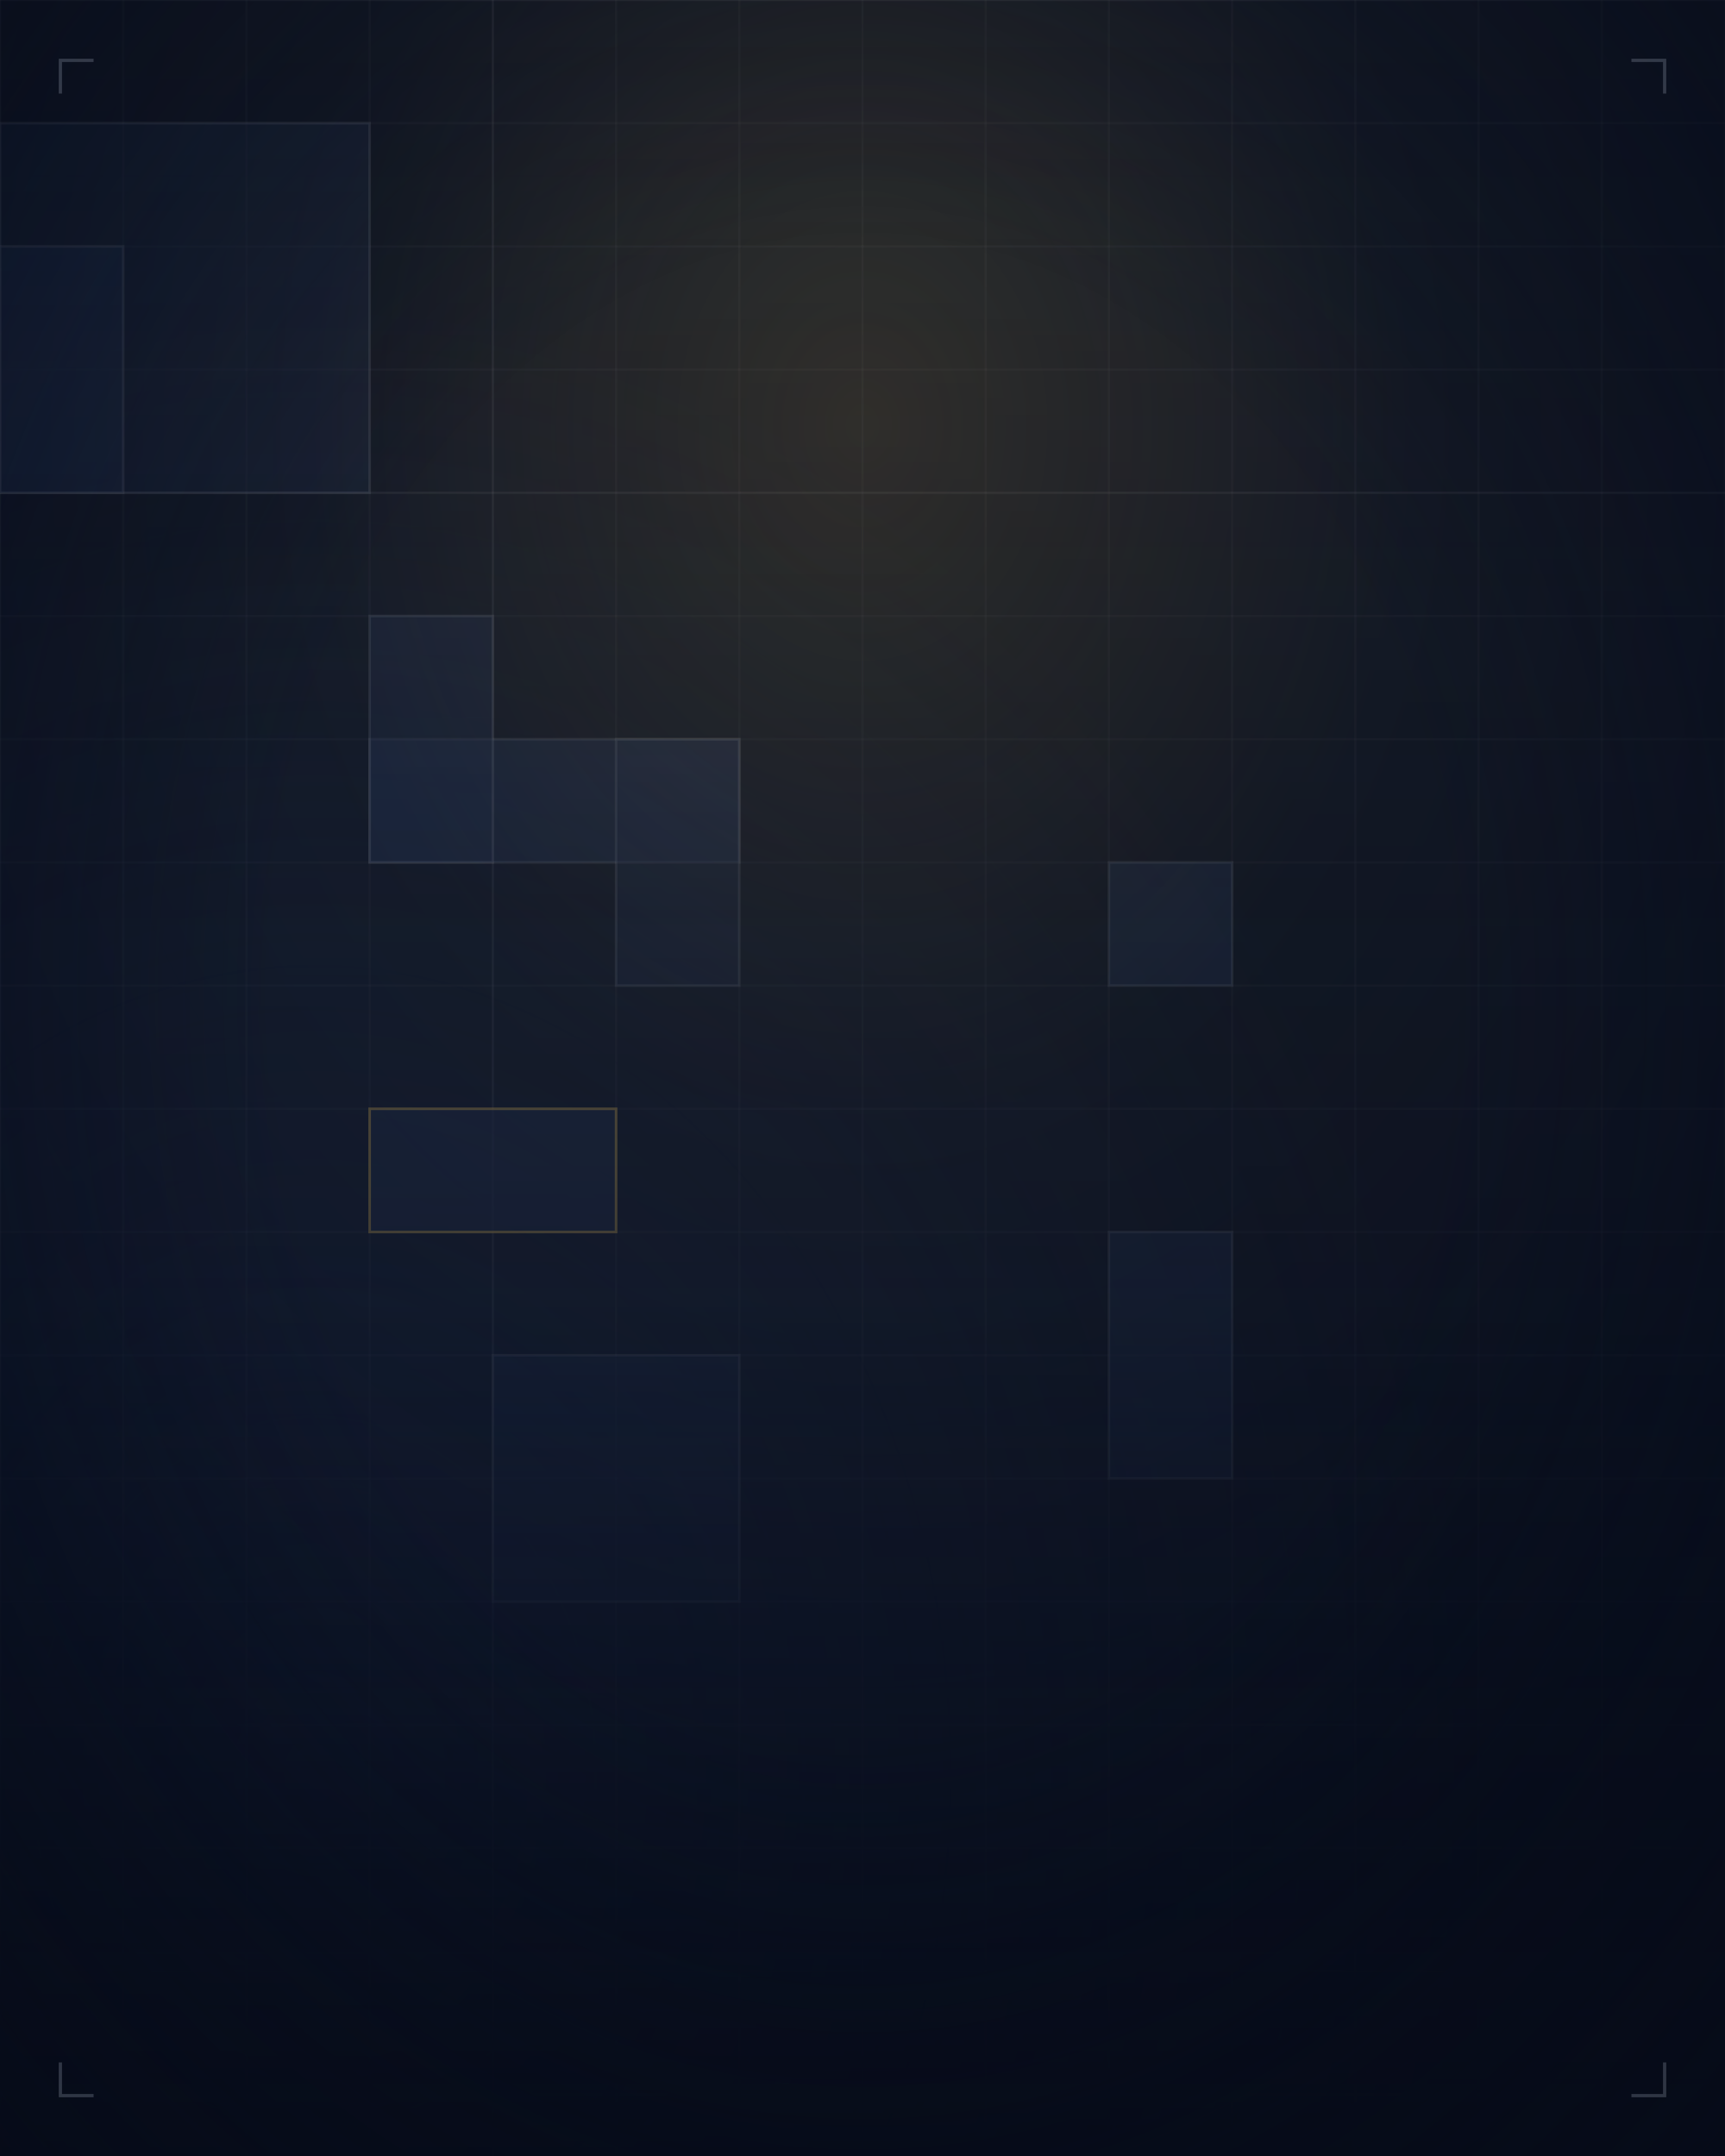
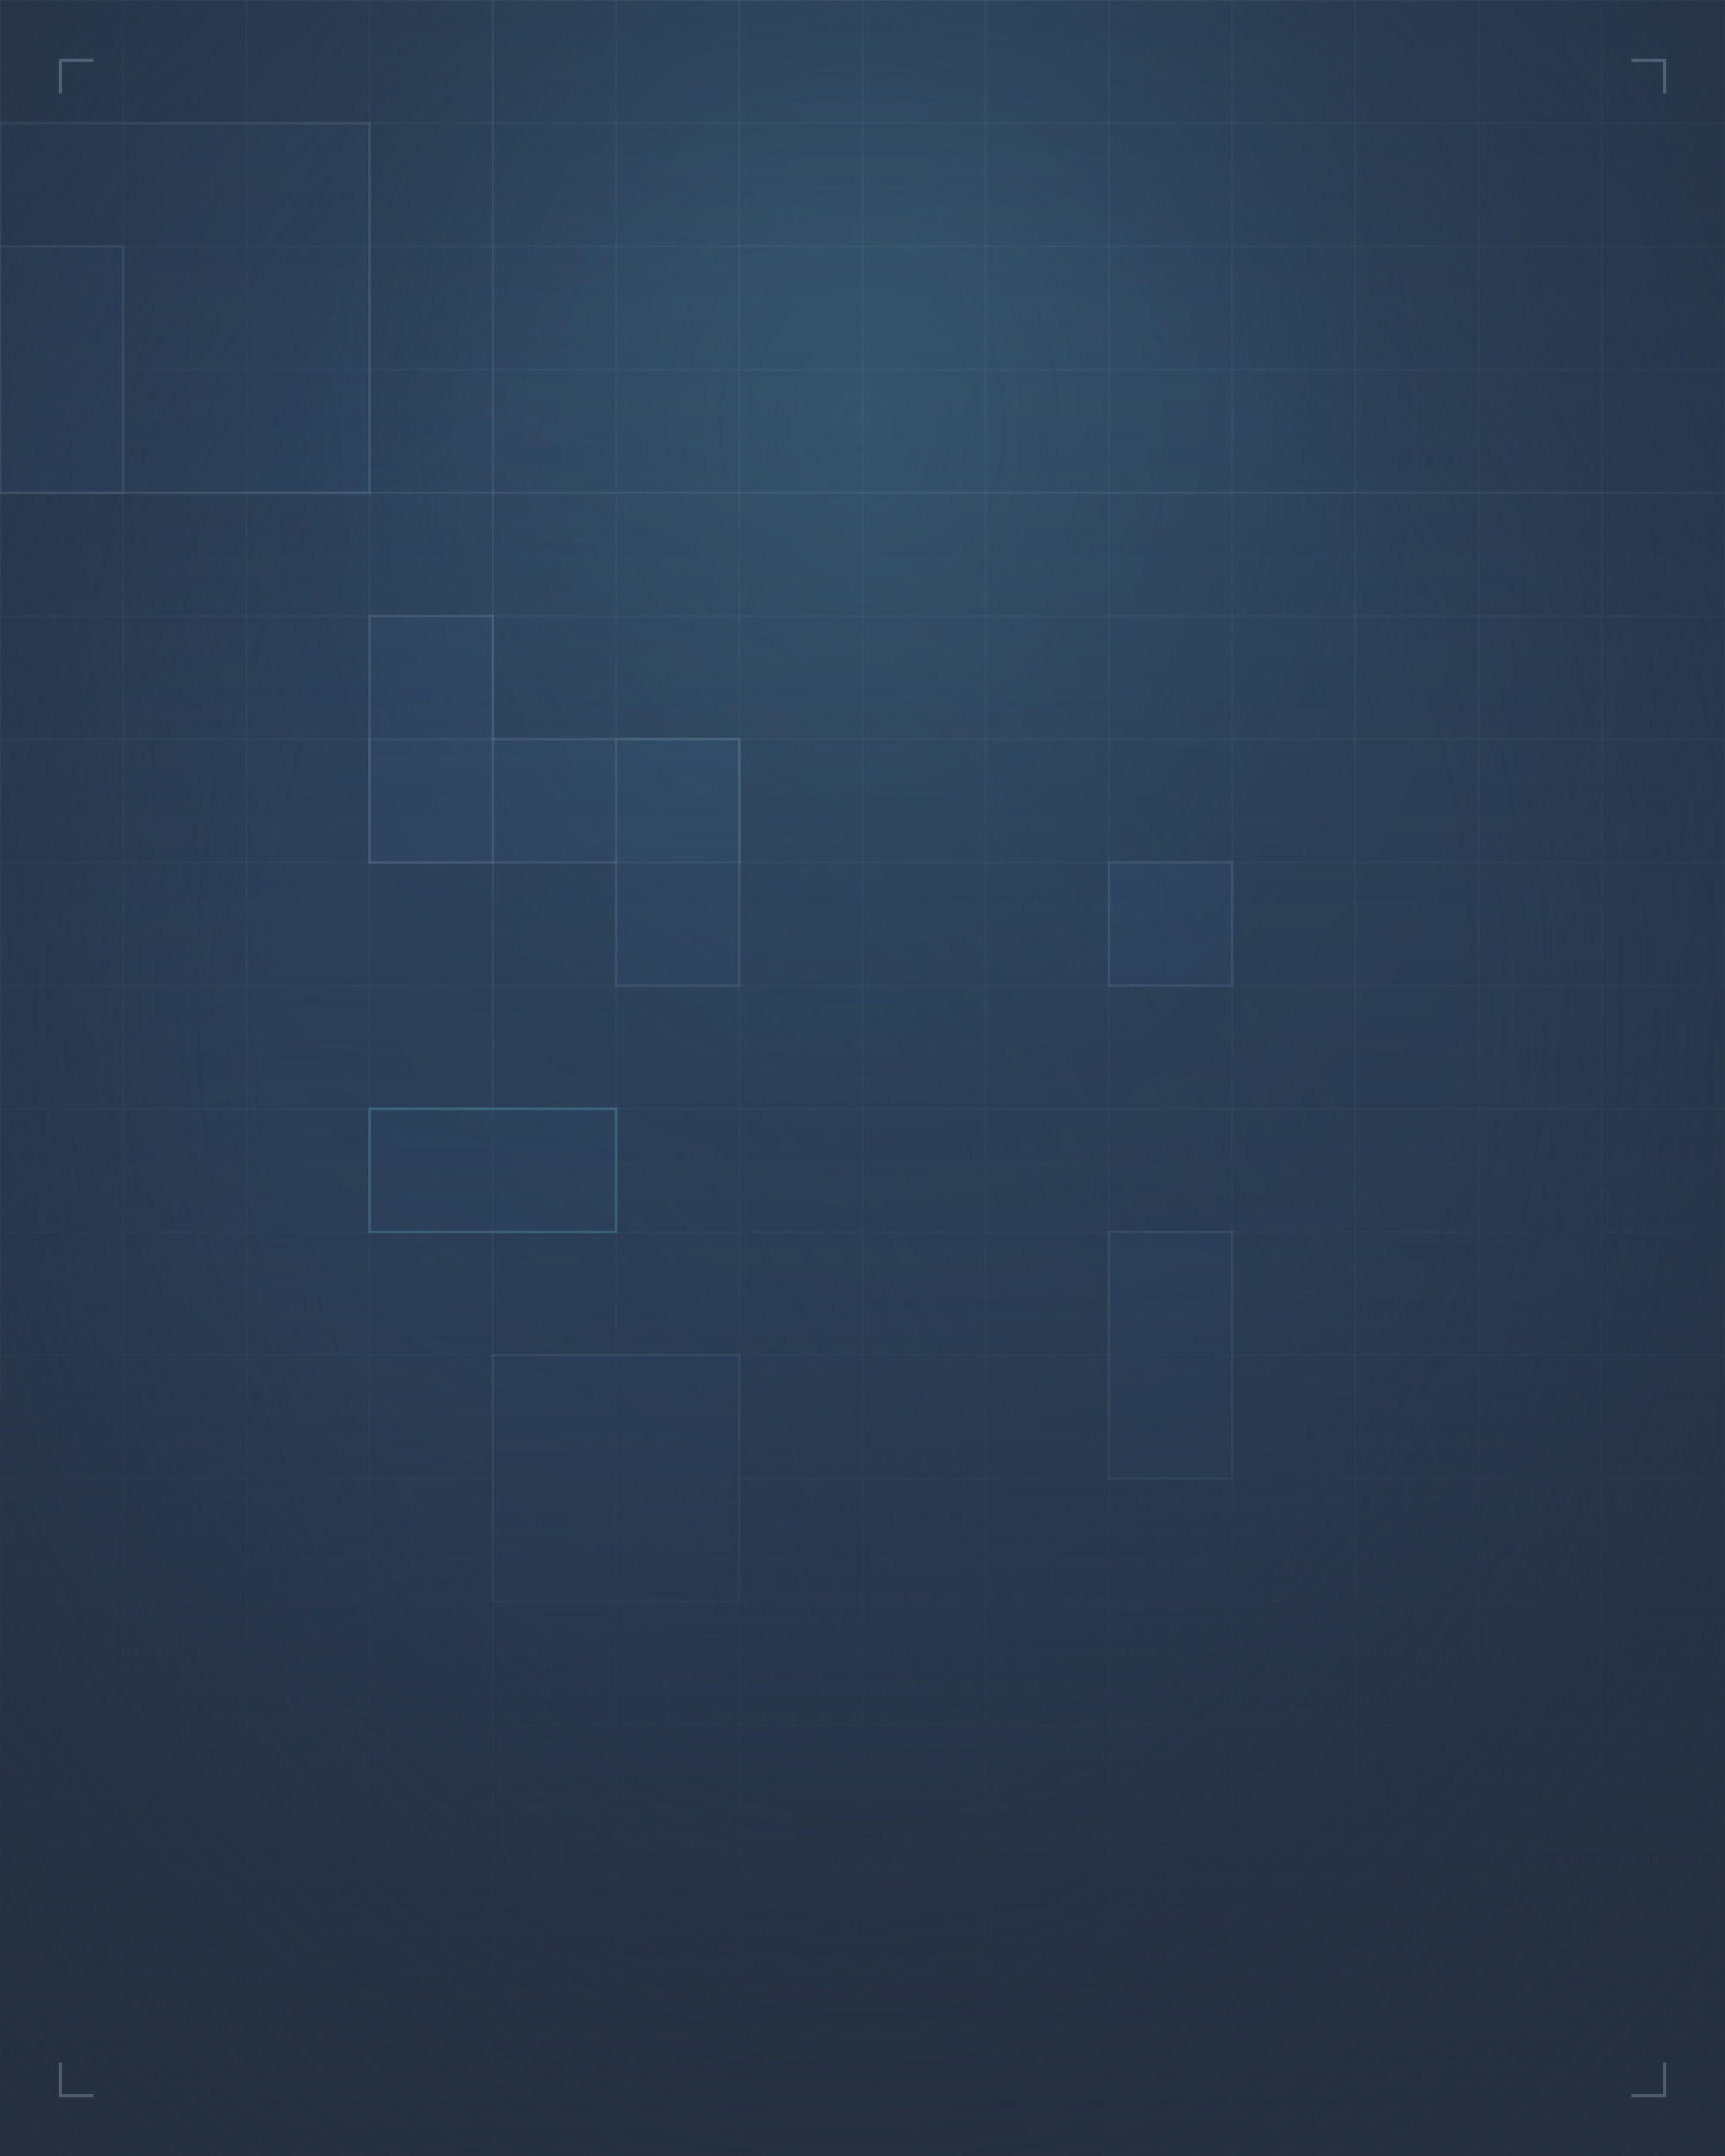
<svg xmlns="http://www.w3.org/2000/svg" viewBox="0 0 800 1000" width="800" height="1000" role="img" preserveAspectRatio="xMidYMid slice">
  <defs>
    <radialGradient id="key" cx="50%" cy="20%" r="72%">
-       <stop offset="0" stop-color="#c9a54e" stop-opacity="0.22" />
-       <stop offset="0.45" stop-color="#c9a54e" stop-opacity="0.06" />
-       <stop offset="1" stop-color="#c9a54e" stop-opacity="0" />
+       <stop offset="0" stop-color="#5dc0d1" stop-opacity="0.22" />
+       <stop offset="0.45" stop-color="#5dc0d1" stop-opacity="0.06" />
+       <stop offset="1" stop-color="#5dc0d1" stop-opacity="0" />
    </radialGradient>
    <radialGradient id="fill" cx="18%" cy="82%" r="68%">
-       <stop offset="0" stop-color="#1a2a4d" stop-opacity="0.55" />
-       <stop offset="1" stop-color="#1a2a4d" stop-opacity="0" />
+       <stop offset="0" stop-color="#2f4668" stop-opacity="0.55" />
+       <stop offset="1" stop-color="#2f4668" stop-opacity="0" />
    </radialGradient>
    <linearGradient id="haze" x1="0" y1="1" x2="0" y2="0">
-       <stop offset="0" stop-color="#060b18" stop-opacity="0.92" />
-       <stop offset="0.4" stop-color="#060b18" stop-opacity="0.32" />
-       <stop offset="1" stop-color="#060b18" stop-opacity="0" />
+       <stop offset="0" stop-color="#252f3e" stop-opacity="0.92" />
+       <stop offset="0.4" stop-color="#252f3e" stop-opacity="0.32" />
+       <stop offset="1" stop-color="#252f3e" stop-opacity="0" />
    </linearGradient>
    <radialGradient id="vig" cx="50%" cy="46%" r="76%">
-       <stop offset="0.45" stop-color="#060b18" stop-opacity="0" />
-       <stop offset="1" stop-color="#060b18" stop-opacity="0.82" />
+       <stop offset="0.45" stop-color="#252f3e" stop-opacity="0" />
+       <stop offset="1" stop-color="#252f3e" stop-opacity="0.82" />
    </radialGradient>
    <linearGradient id="motifmask" x1="0" y1="0" x2="0" y2="1">
      <stop offset="0" stop-color="#fff" stop-opacity="0.95" />
      <stop offset="0.55" stop-color="#fff" stop-opacity="0.7" />
      <stop offset="1" stop-color="#fff" stop-opacity="0.12" />
    </linearGradient>
    <mask id="motif">
      <rect width="800" height="1000" fill="url(#motifmask)" />
    </mask>
  </defs>
-   <rect width="800" height="1000" fill="#0a1224" />
+   <rect width="800" height="1000" fill="#2a3b55" />
  <rect width="800" height="1000" fill="url(#fill)" />
  <g mask="url(#motif)">
-     <line x1="0" y1="0" x2="0" y2="1000" stroke="#9aa3b5" stroke-opacity="0.13" stroke-width="1" />
-     <line x1="57.14" y1="0" x2="57.14" y2="1000" stroke="#9aa3b5" stroke-opacity="0.06" stroke-width="1" />
-     <line x1="114.29" y1="0" x2="114.29" y2="1000" stroke="#9aa3b5" stroke-opacity="0.06" stroke-width="1" />
-     <line x1="171.43" y1="0" x2="171.43" y2="1000" stroke="#9aa3b5" stroke-opacity="0.06" stroke-width="1" />
-     <line x1="228.57" y1="0" x2="228.57" y2="1000" stroke="#9aa3b5" stroke-opacity="0.13" stroke-width="1" />
-     <line x1="285.71" y1="0" x2="285.71" y2="1000" stroke="#9aa3b5" stroke-opacity="0.06" stroke-width="1" />
-     <line x1="342.86" y1="0" x2="342.86" y2="1000" stroke="#9aa3b5" stroke-opacity="0.06" stroke-width="1" />
-     <line x1="400" y1="0" x2="400" y2="1000" stroke="#9aa3b5" stroke-opacity="0.06" stroke-width="1" />
-     <line x1="457.14" y1="0" x2="457.14" y2="1000" stroke="#9aa3b5" stroke-opacity="0.06" stroke-width="1" />
-     <line x1="514.29" y1="0" x2="514.29" y2="1000" stroke="#9aa3b5" stroke-opacity="0.06" stroke-width="1" />
-     <line x1="571.43" y1="0" x2="571.43" y2="1000" stroke="#9aa3b5" stroke-opacity="0.06" stroke-width="1" />
-     <line x1="628.57" y1="0" x2="628.57" y2="1000" stroke="#9aa3b5" stroke-opacity="0.06" stroke-width="1" />
-     <line x1="685.71" y1="0" x2="685.71" y2="1000" stroke="#9aa3b5" stroke-opacity="0.06" stroke-width="1" />
-     <line x1="742.86" y1="0" x2="742.86" y2="1000" stroke="#9aa3b5" stroke-opacity="0.06" stroke-width="1" />
-     <line x1="800" y1="0" x2="800" y2="1000" stroke="#9aa3b5" stroke-opacity="0.06" stroke-width="1" />
-     <line x1="0" y1="0" x2="800" y2="0" stroke="#9aa3b5" stroke-opacity="0.13" stroke-width="1" />
-     <line x1="0" y1="57.14" x2="800" y2="57.14" stroke="#9aa3b5" stroke-opacity="0.06" stroke-width="1" />
-     <line x1="0" y1="114.29" x2="800" y2="114.29" stroke="#9aa3b5" stroke-opacity="0.06" stroke-width="1" />
-     <line x1="0" y1="171.43" x2="800" y2="171.43" stroke="#9aa3b5" stroke-opacity="0.06" stroke-width="1" />
-     <line x1="0" y1="228.57" x2="800" y2="228.57" stroke="#9aa3b5" stroke-opacity="0.13" stroke-width="1" />
-     <line x1="0" y1="285.71" x2="800" y2="285.71" stroke="#9aa3b5" stroke-opacity="0.06" stroke-width="1" />
-     <line x1="0" y1="342.86" x2="800" y2="342.86" stroke="#9aa3b5" stroke-opacity="0.06" stroke-width="1" />
-     <line x1="0" y1="400" x2="800" y2="400" stroke="#9aa3b5" stroke-opacity="0.06" stroke-width="1" />
-     <line x1="0" y1="457.14" x2="800" y2="457.14" stroke="#9aa3b5" stroke-opacity="0.06" stroke-width="1" />
-     <line x1="0" y1="514.29" x2="800" y2="514.29" stroke="#9aa3b5" stroke-opacity="0.06" stroke-width="1" />
-     <line x1="0" y1="571.43" x2="800" y2="571.43" stroke="#9aa3b5" stroke-opacity="0.06" stroke-width="1" />
-     <line x1="0" y1="628.57" x2="800" y2="628.57" stroke="#9aa3b5" stroke-opacity="0.06" stroke-width="1" />
-     <line x1="0" y1="685.71" x2="800" y2="685.71" stroke="#9aa3b5" stroke-opacity="0.06" stroke-width="1" />
-     <line x1="0" y1="742.86" x2="800" y2="742.86" stroke="#9aa3b5" stroke-opacity="0.06" stroke-width="1" />
-     <line x1="0" y1="800" x2="800" y2="800" stroke="#9aa3b5" stroke-opacity="0.06" stroke-width="1" />
-     <line x1="0" y1="857.14" x2="800" y2="857.14" stroke="#9aa3b5" stroke-opacity="0.06" stroke-width="1" />
-     <line x1="0" y1="914.29" x2="800" y2="914.29" stroke="#9aa3b5" stroke-opacity="0.06" stroke-width="1" />
-     <line x1="0" y1="971.43" x2="800" y2="971.43" stroke="#9aa3b5" stroke-opacity="0.06" stroke-width="1" />
-     <rect x="228.57" y="628.57" width="114.29" height="114.29" fill="#1a2a4d" fill-opacity="0.52" stroke="#9aa3b5" stroke-opacity="0.18" stroke-width="1.2" />
-     <rect x="514.29" y="400" width="57.14" height="57.14" fill="#1a2a4d" fill-opacity="0.62" stroke="#9aa3b5" stroke-opacity="0.18" stroke-width="1.2" />
-     <rect x="0" y="57.14" width="171.43" height="171.43" fill="#1a2a4d" fill-opacity="0.39" stroke="#9aa3b5" stroke-opacity="0.18" stroke-width="1.2" />
-     <rect x="171.43" y="514.29" width="114.29" height="57.14" fill="#1a2a4d" fill-opacity="0.67" stroke="#c9a54e" stroke-opacity="0.55" stroke-width="1.2" />
-     <rect x="171.43" y="342.86" width="171.43" height="57.14" fill="#1a2a4d" fill-opacity="0.68" stroke="#9aa3b5" stroke-opacity="0.18" stroke-width="1.2" />
-     <rect x="0" y="114.29" width="57.14" height="114.29" fill="#1a2a4d" fill-opacity="0.56" stroke="#9aa3b5" stroke-opacity="0.18" stroke-width="1.2" />
-     <rect x="171.43" y="285.71" width="57.14" height="114.29" fill="#1a2a4d" fill-opacity="0.51" stroke="#9aa3b5" stroke-opacity="0.18" stroke-width="1.2" />
-     <rect x="514.29" y="571.43" width="57.14" height="114.29" fill="#1a2a4d" fill-opacity="0.59" stroke="#9aa3b5" stroke-opacity="0.18" stroke-width="1.2" />
-     <rect x="285.71" y="342.86" width="57.14" height="114.29" fill="#1a2a4d" fill-opacity="0.46" stroke="#9aa3b5" stroke-opacity="0.18" stroke-width="1.2" />
+     <line x1="0" y1="0" x2="0" y2="1000" stroke="#bbcae4" stroke-opacity="0.13" stroke-width="1" />
+     <line x1="57.14" y1="0" x2="57.14" y2="1000" stroke="#bbcae4" stroke-opacity="0.06" stroke-width="1" />
+     <line x1="114.29" y1="0" x2="114.29" y2="1000" stroke="#bbcae4" stroke-opacity="0.06" stroke-width="1" />
+     <line x1="171.43" y1="0" x2="171.43" y2="1000" stroke="#bbcae4" stroke-opacity="0.06" stroke-width="1" />
+     <line x1="228.57" y1="0" x2="228.57" y2="1000" stroke="#bbcae4" stroke-opacity="0.13" stroke-width="1" />
+     <line x1="285.71" y1="0" x2="285.71" y2="1000" stroke="#bbcae4" stroke-opacity="0.06" stroke-width="1" />
+     <line x1="342.86" y1="0" x2="342.86" y2="1000" stroke="#bbcae4" stroke-opacity="0.06" stroke-width="1" />
+     <line x1="400" y1="0" x2="400" y2="1000" stroke="#bbcae4" stroke-opacity="0.06" stroke-width="1" />
+     <line x1="457.14" y1="0" x2="457.14" y2="1000" stroke="#bbcae4" stroke-opacity="0.06" stroke-width="1" />
+     <line x1="514.29" y1="0" x2="514.29" y2="1000" stroke="#bbcae4" stroke-opacity="0.06" stroke-width="1" />
+     <line x1="571.43" y1="0" x2="571.43" y2="1000" stroke="#bbcae4" stroke-opacity="0.06" stroke-width="1" />
+     <line x1="628.57" y1="0" x2="628.57" y2="1000" stroke="#bbcae4" stroke-opacity="0.06" stroke-width="1" />
+     <line x1="685.71" y1="0" x2="685.71" y2="1000" stroke="#bbcae4" stroke-opacity="0.06" stroke-width="1" />
+     <line x1="742.86" y1="0" x2="742.86" y2="1000" stroke="#bbcae4" stroke-opacity="0.06" stroke-width="1" />
+     <line x1="800" y1="0" x2="800" y2="1000" stroke="#bbcae4" stroke-opacity="0.06" stroke-width="1" />
+     <line x1="0" y1="0" x2="800" y2="0" stroke="#bbcae4" stroke-opacity="0.13" stroke-width="1" />
+     <line x1="0" y1="57.14" x2="800" y2="57.14" stroke="#bbcae4" stroke-opacity="0.06" stroke-width="1" />
+     <line x1="0" y1="114.29" x2="800" y2="114.29" stroke="#bbcae4" stroke-opacity="0.06" stroke-width="1" />
+     <line x1="0" y1="171.43" x2="800" y2="171.43" stroke="#bbcae4" stroke-opacity="0.06" stroke-width="1" />
+     <line x1="0" y1="228.57" x2="800" y2="228.57" stroke="#bbcae4" stroke-opacity="0.13" stroke-width="1" />
+     <line x1="0" y1="285.71" x2="800" y2="285.71" stroke="#bbcae4" stroke-opacity="0.06" stroke-width="1" />
+     <line x1="0" y1="342.86" x2="800" y2="342.86" stroke="#bbcae4" stroke-opacity="0.06" stroke-width="1" />
+     <line x1="0" y1="400" x2="800" y2="400" stroke="#bbcae4" stroke-opacity="0.06" stroke-width="1" />
+     <line x1="0" y1="457.14" x2="800" y2="457.14" stroke="#bbcae4" stroke-opacity="0.06" stroke-width="1" />
+     <line x1="0" y1="514.29" x2="800" y2="514.29" stroke="#bbcae4" stroke-opacity="0.06" stroke-width="1" />
+     <line x1="0" y1="571.43" x2="800" y2="571.43" stroke="#bbcae4" stroke-opacity="0.06" stroke-width="1" />
+     <line x1="0" y1="628.57" x2="800" y2="628.57" stroke="#bbcae4" stroke-opacity="0.06" stroke-width="1" />
+     <line x1="0" y1="685.71" x2="800" y2="685.71" stroke="#bbcae4" stroke-opacity="0.06" stroke-width="1" />
+     <line x1="0" y1="742.86" x2="800" y2="742.86" stroke="#bbcae4" stroke-opacity="0.06" stroke-width="1" />
+     <line x1="0" y1="800" x2="800" y2="800" stroke="#bbcae4" stroke-opacity="0.06" stroke-width="1" />
+     <line x1="0" y1="857.14" x2="800" y2="857.14" stroke="#bbcae4" stroke-opacity="0.06" stroke-width="1" />
+     <line x1="0" y1="914.29" x2="800" y2="914.29" stroke="#bbcae4" stroke-opacity="0.06" stroke-width="1" />
+     <line x1="0" y1="971.43" x2="800" y2="971.43" stroke="#bbcae4" stroke-opacity="0.06" stroke-width="1" />
+     <rect x="228.57" y="628.57" width="114.29" height="114.29" fill="#2f4668" fill-opacity="0.52" stroke="#bbcae4" stroke-opacity="0.18" stroke-width="1.2" />
+     <rect x="514.29" y="400" width="57.14" height="57.14" fill="#2f4668" fill-opacity="0.62" stroke="#bbcae4" stroke-opacity="0.18" stroke-width="1.2" />
+     <rect x="0" y="57.14" width="171.43" height="171.43" fill="#2f4668" fill-opacity="0.39" stroke="#bbcae4" stroke-opacity="0.18" stroke-width="1.2" />
+     <rect x="171.43" y="514.29" width="114.29" height="57.14" fill="#2f4668" fill-opacity="0.67" stroke="#5dc0d1" stroke-opacity="0.55" stroke-width="1.2" />
+     <rect x="171.43" y="342.86" width="171.43" height="57.14" fill="#2f4668" fill-opacity="0.68" stroke="#bbcae4" stroke-opacity="0.18" stroke-width="1.2" />
+     <rect x="0" y="114.29" width="57.14" height="114.29" fill="#2f4668" fill-opacity="0.56" stroke="#bbcae4" stroke-opacity="0.18" stroke-width="1.2" />
+     <rect x="171.43" y="285.71" width="57.14" height="114.29" fill="#2f4668" fill-opacity="0.51" stroke="#bbcae4" stroke-opacity="0.18" stroke-width="1.2" />
+     <rect x="514.29" y="571.43" width="57.14" height="114.29" fill="#2f4668" fill-opacity="0.59" stroke="#bbcae4" stroke-opacity="0.18" stroke-width="1.2" />
+     <rect x="285.71" y="342.86" width="57.14" height="114.29" fill="#2f4668" fill-opacity="0.46" stroke="#bbcae4" stroke-opacity="0.18" stroke-width="1.2" />
  </g>
  <rect width="800" height="1000" fill="url(#key)" />
  <rect width="800" height="1000" fill="url(#haze)" />
  <rect width="800" height="1000" fill="url(#vig)" />
-   <path d="M28 43.4V28H43.4" fill="none" stroke="#9aa3b5" stroke-opacity="0.28" stroke-width="1.5" />
-   <path d="M756.6 28H772V43.4" fill="none" stroke="#9aa3b5" stroke-opacity="0.28" stroke-width="1.5" />
-   <path d="M772 956.6V972H756.6" fill="none" stroke="#9aa3b5" stroke-opacity="0.28" stroke-width="1.5" />
-   <path d="M43.4 972H28V956.6" fill="none" stroke="#9aa3b5" stroke-opacity="0.28" stroke-width="1.5" />
+   <path d="M28 43.4V28H43.4" fill="none" stroke="#bbcae4" stroke-opacity="0.28" stroke-width="1.5" />
+   <path d="M756.6 28H772V43.4" fill="none" stroke="#bbcae4" stroke-opacity="0.28" stroke-width="1.5" />
+   <path d="M772 956.6V972H756.6" fill="none" stroke="#bbcae4" stroke-opacity="0.28" stroke-width="1.5" />
+   <path d="M43.4 972H28V956.6" fill="none" stroke="#bbcae4" stroke-opacity="0.28" stroke-width="1.5" />
</svg>
